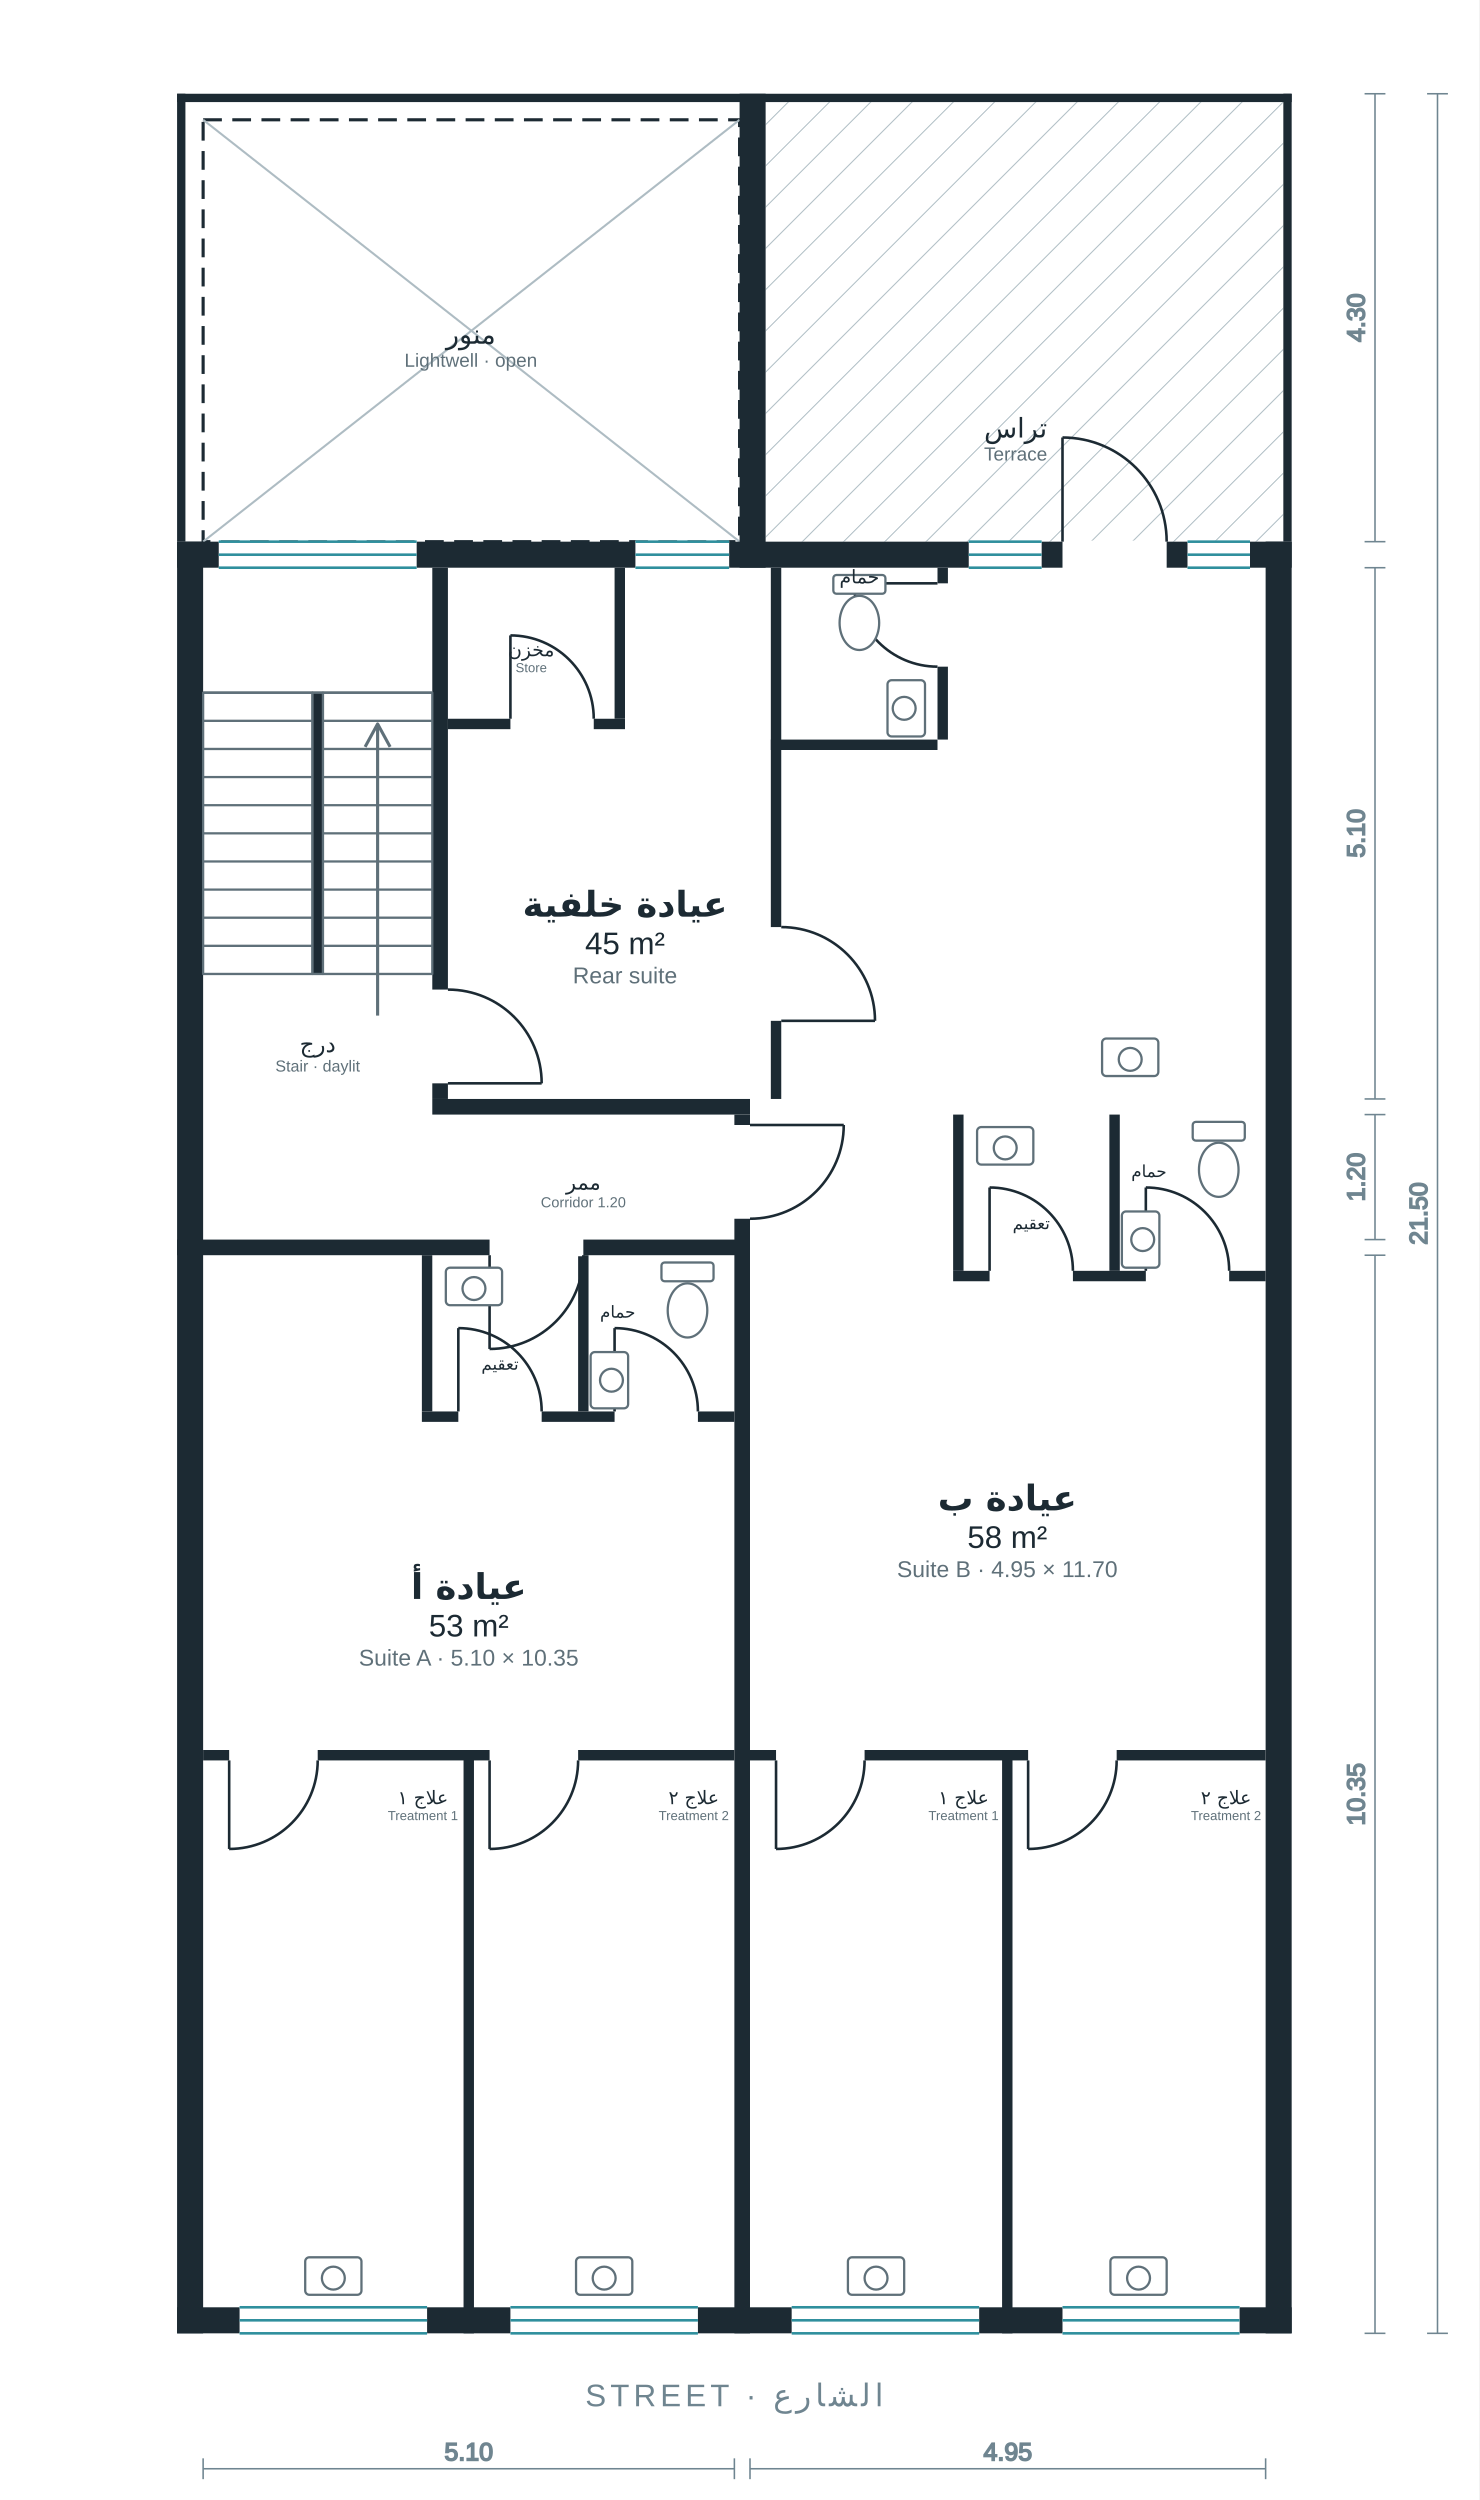
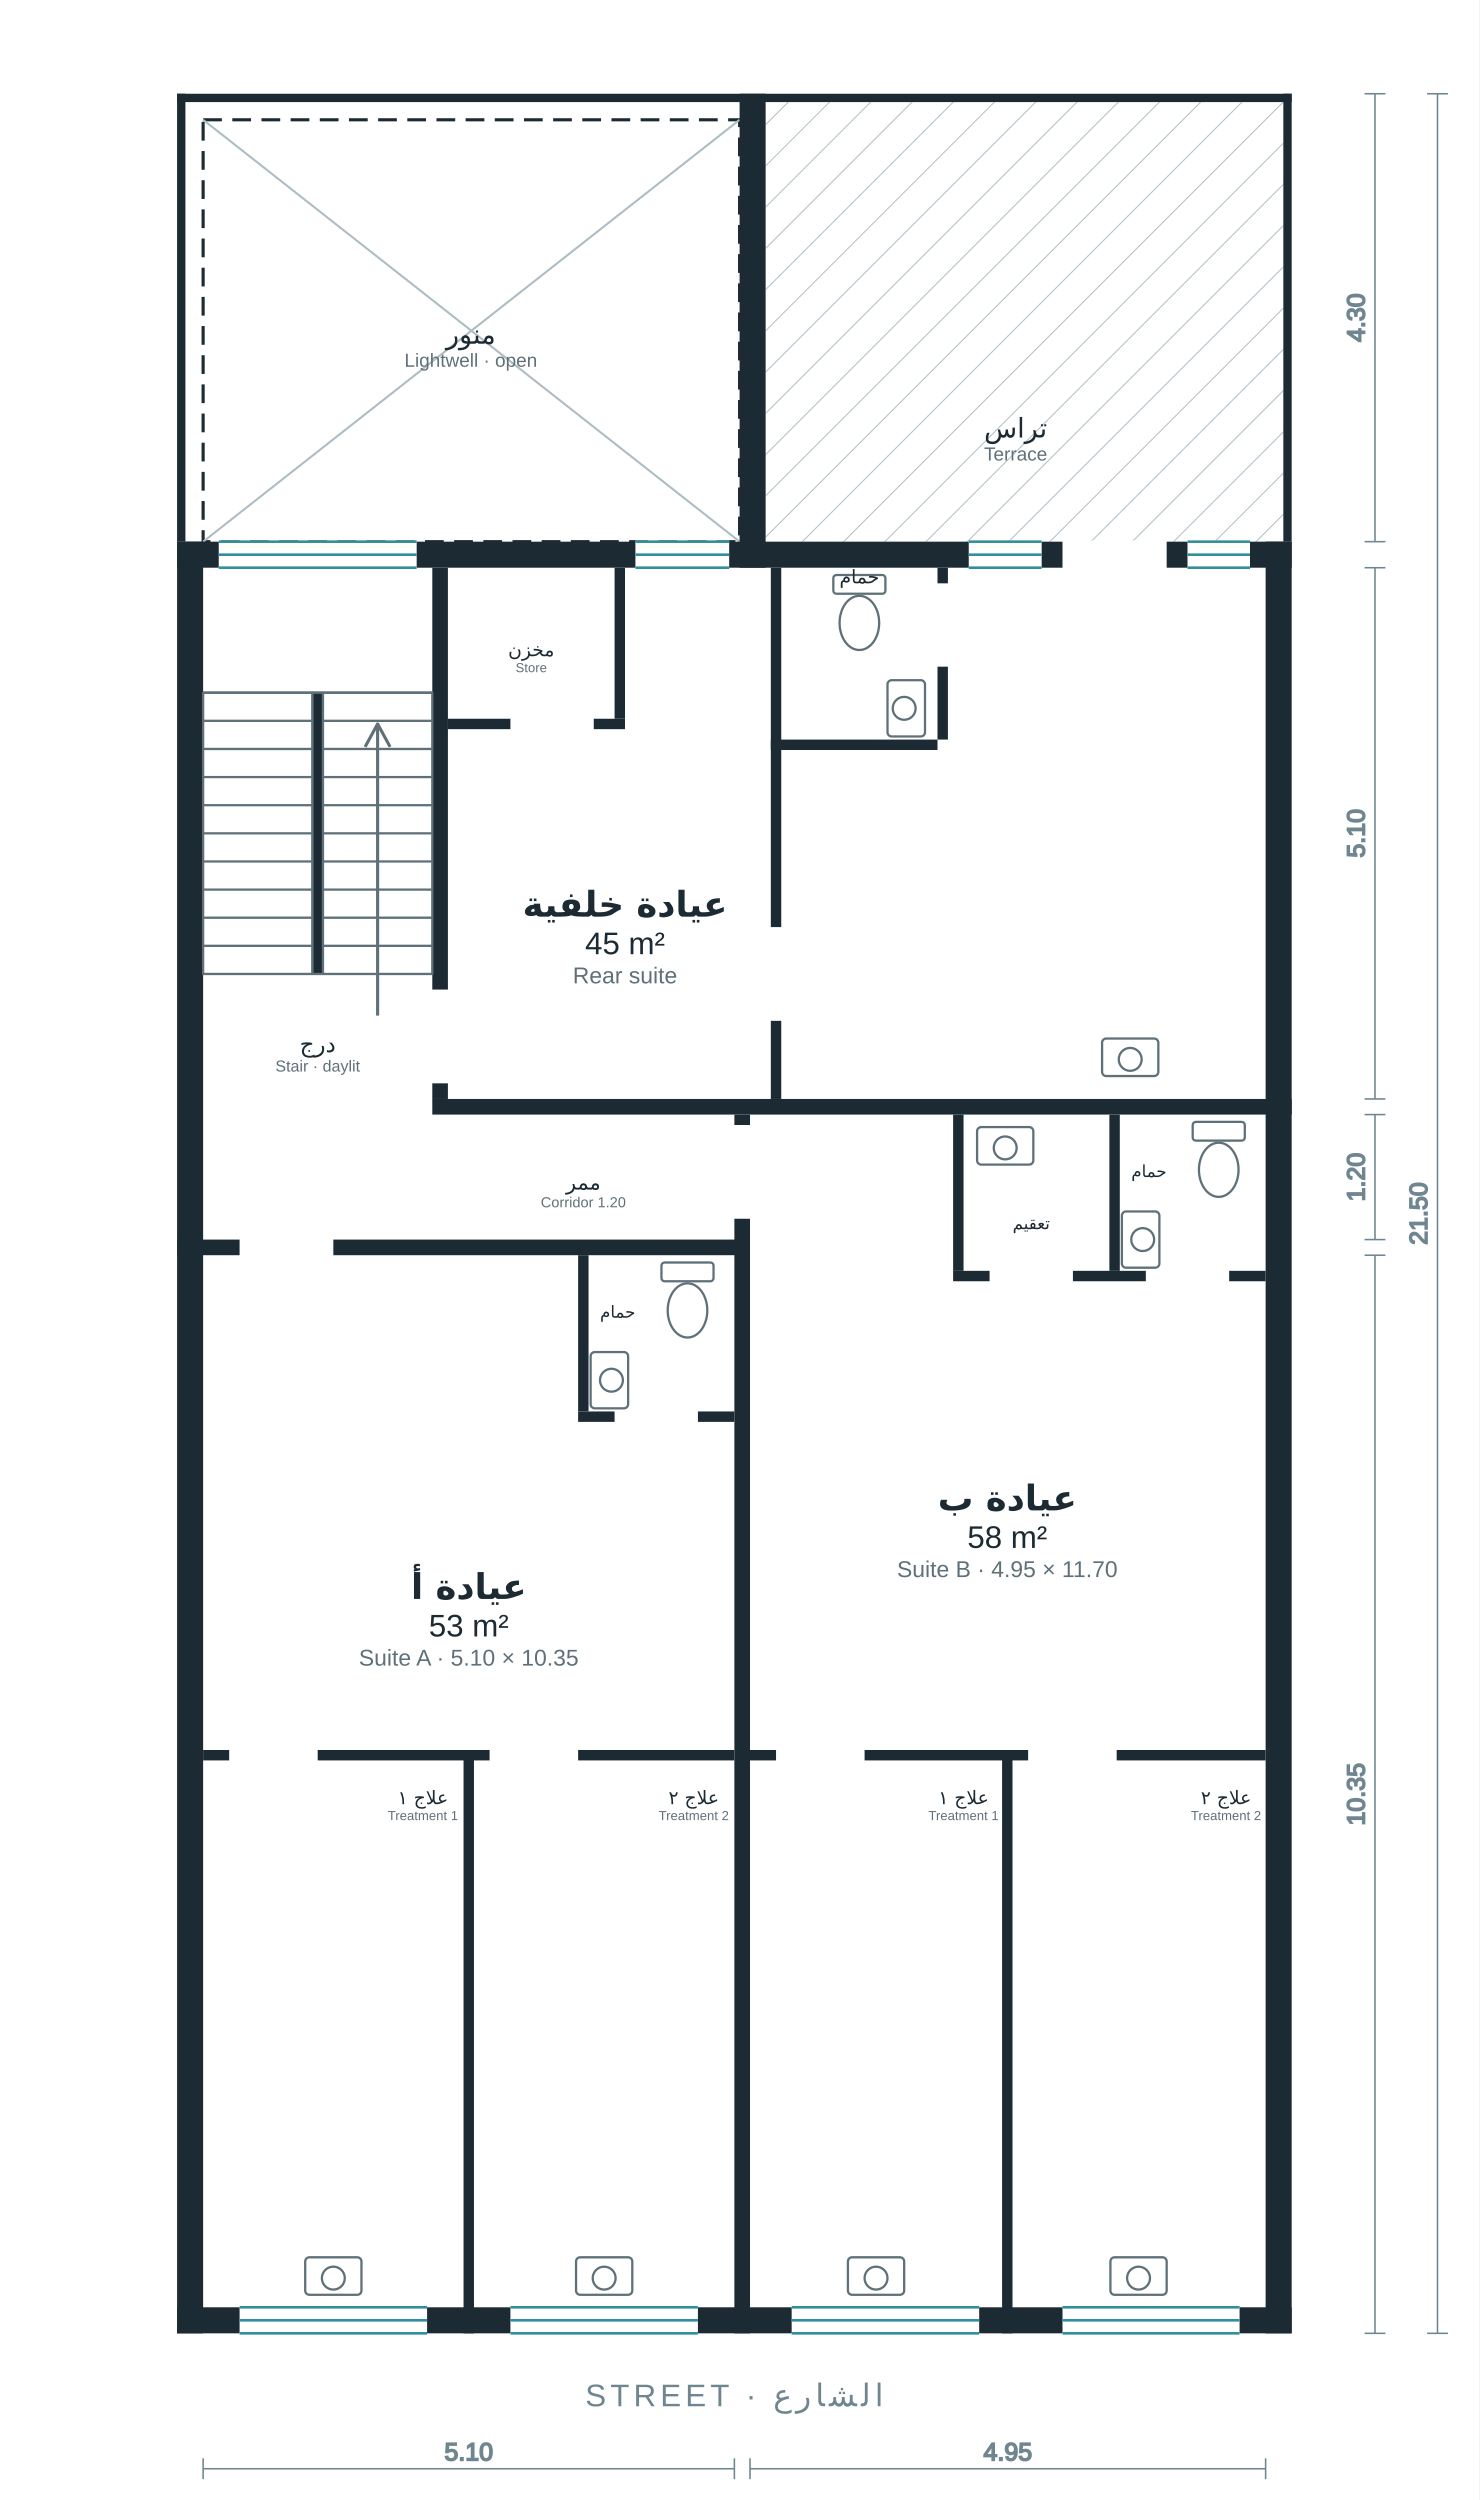
<svg xmlns="http://www.w3.org/2000/svg" viewBox="-170 -90 1420 2400" width="1420" height="2400" font-family="'IBM Plex Sans','IBM Plex Sans Arabic',-apple-system,'Helvetica Neue',Arial,sans-serif">
  <defs>
    <pattern id="terrace" width="28" height="28" patternUnits="userSpaceOnUse" patternTransform="rotate(45)">
      <line x1="0" y1="0" x2="0" y2="28" stroke="#b7c4ca" stroke-width="2" />
    </pattern>
    <pattern id="well" width="20" height="20" patternUnits="userSpaceOnUse">
      <line x1="0" y1="10" x2="20" y2="10" stroke="#b7c4ca" stroke-width="1.5" />
      <line x1="10" y1="0" x2="10" y2="20" stroke="#b7c4ca" stroke-width="1.5" />
    </pattern>
  </defs>
  <rect x="-170" y="-90" width="1420" height="2400" fill="#fff" />
  <g id="fill">
    <rect x="25" y="25" width="515" height="405" fill="#fff" stroke="#1c2a33" stroke-width="3" stroke-dasharray="18 10" />
    <line x1="25" y1="25" x2="540" y2="430" stroke="#aebcc3" stroke-width="2" />
    <line x1="540" y1="25" x2="25" y2="430" stroke="#aebcc3" stroke-width="2" />
    <rect x="565" y="8" width="497" height="422" fill="url(#terrace)" />
  </g>
  <g id="wall" fill="#1c2a33">
    <rect x="0" y="430" width="25" height="1720" />
    <rect x="1045" y="430" width="25" height="1720" />
    <rect x="0" y="430" width="1070" height="25" />
    <rect x="0" y="0" width="8" height="430" />
    <rect x="1062" y="0" width="8" height="430" />
    <rect x="0" y="0" width="1070" height="8" />
    <rect x="540" y="0" width="25" height="455" />
    <rect x="245" y="455" width="15" height="510" />
-     <rect x="245" y="965" width="305" height="15" />
+     <rect x="245" y="965" width="825" height="15" />
    <rect x="0" y="1100" width="550" height="15" />
    <rect x="535" y="980" width="15" height="1170" />
    <rect x="0" y="2125" width="1070" height="25" />
    <rect x="420" y="455" width="10" height="145" />
    <rect x="260" y="600" width="170" height="10" />
    <rect x="570" y="455" width="10" height="510" />
    <rect x="570" y="620" width="160" height="10" />
    <rect x="730" y="455" width="10" height="165" />
-     <rect x="235" y="1115" width="10" height="150" />
-     <rect x="235" y="1265" width="300" height="10" />
+     <rect x="385" y="1265" width="150" height="10" />
    <rect x="385" y="1115" width="10" height="150" />
    <rect x="25" y="1590" width="510" height="10" />
    <rect x="275" y="1590" width="10" height="560" />
    <rect x="745" y="980" width="10" height="150" />
    <rect x="745" y="1130" width="300" height="10" />
    <rect x="895" y="980" width="10" height="150" />
    <rect x="550" y="1590" width="495" height="10" />
    <rect x="792" y="1590" width="10" height="560" />
  </g>
  <g id="open" fill="#fff">
    <rect x="40" y="429" width="190" height="27" />
    <rect x="440" y="429" width="90" height="27" />
    <rect x="760" y="429" width="70" height="27" />
    <rect x="850" y="429" width="100" height="27" />
    <rect x="970" y="429" width="60" height="27" />
    <rect x="60" y="2124" width="180" height="27" />
    <rect x="320" y="2124" width="180" height="27" />
    <rect x="590" y="2124" width="180" height="27" />
    <rect x="850" y="2124" width="170" height="27" />
    <rect x="244" y="860" width="17" height="90" />
    <rect x="320" y="599" width="80" height="12" />
    <rect x="569" y="800" width="12" height="90" />
    <rect x="729" y="470" width="12" height="80" />
-     <rect x="300" y="1099" width="90" height="17" />
-     <rect x="270" y="1264" width="80" height="12" />
+     <rect x="60" y="1099" width="90" height="17" />
    <rect x="420" y="1264" width="80" height="12" />
    <rect x="50" y="1589" width="85" height="12" />
    <rect x="300" y="1589" width="85" height="12" />
    <rect x="534" y="990" width="17" height="90" />
    <rect x="780" y="1129" width="80" height="12" />
    <rect x="930" y="1129" width="80" height="12" />
    <rect x="575" y="1589" width="85" height="12" />
    <rect x="817" y="1589" width="85" height="12" />
  </g>
  <g id="glass" fill="none" stroke="#2f8f9d" stroke-width="2.5">
    <line x1="40" y1="430" x2="230" y2="430" />
    <line x1="40" y1="442.5" x2="230" y2="442.5" />
    <line x1="40" y1="455" x2="230" y2="455" />
    <line x1="440" y1="430" x2="530" y2="430" />
    <line x1="440" y1="442.5" x2="530" y2="442.5" />
    <line x1="440" y1="455" x2="530" y2="455" />
    <line x1="760" y1="430" x2="830" y2="430" />
    <line x1="760" y1="442.5" x2="830" y2="442.5" />
    <line x1="760" y1="455" x2="830" y2="455" />
    <line x1="970" y1="430" x2="1030" y2="430" />
    <line x1="970" y1="442.5" x2="1030" y2="442.5" />
    <line x1="970" y1="455" x2="1030" y2="455" />
    <line x1="60" y1="2125" x2="240" y2="2125" />
    <line x1="60" y1="2137.5" x2="240" y2="2137.5" />
    <line x1="60" y1="2150" x2="240" y2="2150" />
    <line x1="320" y1="2125" x2="500" y2="2125" />
    <line x1="320" y1="2137.5" x2="500" y2="2137.5" />
    <line x1="320" y1="2150" x2="500" y2="2150" />
    <line x1="590" y1="2125" x2="770" y2="2125" />
    <line x1="590" y1="2137.5" x2="770" y2="2137.5" />
    <line x1="590" y1="2150" x2="770" y2="2150" />
    <line x1="850" y1="2125" x2="1020" y2="2125" />
    <line x1="850" y1="2137.5" x2="1020" y2="2137.5" />
    <line x1="850" y1="2150" x2="1020" y2="2150" />
-   </g>
-   <g id="door" fill="none" stroke="#1c2a33" stroke-width="2.5">
-     <line x1="850" y1="430" x2="850" y2="330" />
-     <path d="M850 330 A100 100 0 0 1 950 430" />
-     <line x1="260" y1="950" x2="350" y2="950" />
-     <path d="M350 950 A90 90 0 0 0 260 860" />
-     <line x1="320" y1="600" x2="320" y2="520" />
-     <path d="M320 520 A80 80 0 0 1 400 600" />
-     <line x1="580" y1="890" x2="670" y2="890" />
-     <path d="M670 890 A90 90 0 0 0 580 800" />
-     <line x1="730" y1="470" x2="650" y2="470" />
-     <path d="M650 470 A80 80 0 0 0 730 550" />
-     <line x1="300" y1="1115" x2="300" y2="1205" />
-     <path d="M300 1205 A90 90 0 0 0 390 1115" />
-     <line x1="270" y1="1265" x2="270" y2="1185" />
-     <path d="M270 1185 A80 80 0 0 1 350 1265" />
-     <line x1="420" y1="1265" x2="420" y2="1185" />
-     <path d="M420 1185 A80 80 0 0 1 500 1265" />
-     <line x1="50" y1="1600" x2="50" y2="1685" />
-     <path d="M50 1685 A85 85 0 0 0 135 1600" />
-     <line x1="300" y1="1600" x2="300" y2="1685" />
-     <path d="M300 1685 A85 85 0 0 0 385 1600" />
-     <line x1="550" y1="990" x2="640" y2="990" />
-     <path d="M640 990 A90 90 0 0 1 550 1080" />
-     <line x1="780" y1="1130" x2="780" y2="1050" />
-     <path d="M780 1050 A80 80 0 0 1 860 1130" />
-     <line x1="930" y1="1130" x2="930" y2="1050" />
-     <path d="M930 1050 A80 80 0 0 1 1010 1130" />
-     <line x1="575" y1="1600" x2="575" y2="1685" />
-     <path d="M575 1685 A85 85 0 0 0 660 1600" />
-     <line x1="817" y1="1600" x2="817" y2="1685" />
-     <path d="M817 1685 A85 85 0 0 0 902 1600" />
  </g>
  <g id="furn" fill="#fff" stroke="#5f7079" stroke-width="2.2" stroke-linejoin="round">
    <rect x="25.0" y="575" width="105.0" height="270" fill="none" />
    <line x1="25.0" y1="602" x2="130.0" y2="602" />
    <line x1="25.0" y1="629" x2="130.0" y2="629" />
    <line x1="25.0" y1="656" x2="130.0" y2="656" />
    <line x1="25.0" y1="683" x2="130.0" y2="683" />
    <line x1="25.0" y1="710" x2="130.0" y2="710" />
    <line x1="25.0" y1="737" x2="130.0" y2="737" />
    <line x1="25.0" y1="764" x2="130.0" y2="764" />
    <line x1="25.0" y1="791" x2="130.0" y2="791" />
    <line x1="25.0" y1="818" x2="130.0" y2="818" />
    <rect x="140.0" y="575" width="105.0" height="270" fill="none" />
    <line x1="140.0" y1="602" x2="245.0" y2="602" />
    <line x1="140.0" y1="629" x2="245.0" y2="629" />
    <line x1="140.0" y1="656" x2="245.0" y2="656" />
    <line x1="140.0" y1="683" x2="245.0" y2="683" />
    <line x1="140.0" y1="710" x2="245.0" y2="710" />
    <line x1="140.0" y1="737" x2="245.0" y2="737" />
    <line x1="140.0" y1="764" x2="245.0" y2="764" />
    <line x1="140.0" y1="791" x2="245.0" y2="791" />
    <line x1="140.0" y1="818" x2="245.0" y2="818" />
    <line x1="25" y1="575" x2="245" y2="575" />
    <rect x="130.0" y="575" width="10" height="270" fill="#1c2a33" />
    <line x1="192.5" y1="885" x2="192.5" y2="605" stroke-width="3" />
    <path d="M180.5 627 L192.5 605 L204.5 627" fill="none" stroke-width="3" />
    <g transform="translate(655 500) rotate(0)">
      <rect x="-25" y="-38" width="50" height="18" rx="3" />
      <ellipse cx="0" cy="8" rx="19" ry="26" />
    </g>
    <g transform="translate(700 590) rotate(90)">
      <rect x="-27" y="-18" width="54" height="36" rx="4" />
      <circle cx="0" cy="2" r="11" />
    </g>
    <g transform="translate(915 925) rotate(0)">
      <rect x="-27" y="-18" width="54" height="36" rx="4" />
      <circle cx="0" cy="2" r="11" />
    </g>
-     <g transform="translate(285 1145) rotate(0)">
-       <rect x="-27" y="-18" width="54" height="36" rx="4" />
-       <circle cx="0" cy="2" r="11" />
-     </g>
    <g transform="translate(490 1160) rotate(0)">
      <rect x="-25" y="-38" width="50" height="18" rx="3" />
      <ellipse cx="0" cy="8" rx="19" ry="26" />
    </g>
    <g transform="translate(415 1235) rotate(270)">
      <rect x="-27" y="-18" width="54" height="36" rx="4" />
      <circle cx="0" cy="2" r="11" />
    </g>
    <g transform="translate(150 2095) rotate(0)">
      <rect x="-27" y="-18" width="54" height="36" rx="4" />
      <circle cx="0" cy="2" r="11" />
    </g>
    <g transform="translate(410 2095) rotate(0)">
      <rect x="-27" y="-18" width="54" height="36" rx="4" />
      <circle cx="0" cy="2" r="11" />
    </g>
    <g transform="translate(795 1010) rotate(0)">
      <rect x="-27" y="-18" width="54" height="36" rx="4" />
      <circle cx="0" cy="2" r="11" />
    </g>
    <g transform="translate(1000 1025) rotate(0)">
      <rect x="-25" y="-38" width="50" height="18" rx="3" />
      <ellipse cx="0" cy="8" rx="19" ry="26" />
    </g>
    <g transform="translate(925 1100) rotate(270)">
      <rect x="-27" y="-18" width="54" height="36" rx="4" />
      <circle cx="0" cy="2" r="11" />
    </g>
    <g transform="translate(671 2095) rotate(0)">
      <rect x="-27" y="-18" width="54" height="36" rx="4" />
      <circle cx="0" cy="2" r="11" />
    </g>
    <g transform="translate(923 2095) rotate(0)">
      <rect x="-27" y="-18" width="54" height="36" rx="4" />
      <circle cx="0" cy="2" r="11" />
    </g>
  </g>
  <g id="text">
    <text x="135" y="920" font-size="22" font-weight="500" text-anchor="middle" fill="#1c2a33">درج</text>
    <text x="135" y="938.7" font-size="15.4" font-weight="400" text-anchor="middle" fill="#5f7079">Stair · daylit</text>
    <text x="390" y="1052" font-size="20" font-weight="500" text-anchor="middle" fill="#1c2a33">ممر</text>
    <text x="390" y="1069.0" font-size="14.0" font-weight="400" text-anchor="middle" fill="#5f7079">Corridor 1.20</text>
    <text x="430" y="790" font-size="34" font-weight="600" text-anchor="middle" fill="#1c2a33">عيادة خلفية</text>
    <text x="430" y="826" font-size="30" font-weight="500" text-anchor="middle" fill="#1c2a33">45 m²</text>
    <text x="430" y="854" font-size="22" font-weight="400" text-anchor="middle" fill="#5f7079">Rear suite</text>
    <text x="340" y="540" font-size="18" font-weight="500" text-anchor="middle" fill="#1c2a33">مخزن</text>
    <text x="340" y="555.3" font-size="12.6" font-weight="400" text-anchor="middle" fill="#5f7079">Store</text>
    <text x="655" y="470" font-size="18" font-weight="500" text-anchor="middle" fill="#1c2a33">حمام</text>
    <text x="805" y="330" font-size="26" font-weight="500" text-anchor="middle" fill="#1c2a33">تراس</text>
    <text x="805" y="352.1" font-size="18.2" font-weight="400" text-anchor="middle" fill="#5f7079">Terrace</text>
    <text x="282" y="240" font-size="26" font-weight="500" text-anchor="middle" fill="#1c2a33">منور</text>
    <text x="282" y="262.1" font-size="18.2" font-weight="400" text-anchor="middle" fill="#5f7079">Lightwell · open</text>
-     <text x="310" y="1225" font-size="16" font-weight="500" text-anchor="middle" fill="#1c2a33">تعقيم</text>
    <text x="423" y="1175" font-size="16" font-weight="500" text-anchor="middle" fill="#1c2a33">حمام</text>
    <text x="236" y="1642" font-size="18" font-weight="500" text-anchor="middle" fill="#1c2a33">علاج ١</text>
    <text x="236" y="1657.3" font-size="12.6" font-weight="400" text-anchor="middle" fill="#5f7079">Treatment 1</text>
    <text x="496" y="1642" font-size="18" font-weight="500" text-anchor="middle" fill="#1c2a33">علاج ٢</text>
    <text x="496" y="1657.3" font-size="12.6" font-weight="400" text-anchor="middle" fill="#5f7079">Treatment 2</text>
    <text x="280" y="1445" font-size="34" font-weight="600" text-anchor="middle" fill="#1c2a33">عيادة أ</text>
    <text x="280" y="1481" font-size="30" font-weight="500" text-anchor="middle" fill="#1c2a33">53 m²</text>
    <text x="280" y="1509" font-size="22" font-weight="400" text-anchor="middle" fill="#5f7079">Suite A · 5.10 × 10.35</text>
    <text x="820" y="1090" font-size="16" font-weight="500" text-anchor="middle" fill="#1c2a33">تعقيم</text>
    <text x="933" y="1040" font-size="16" font-weight="500" text-anchor="middle" fill="#1c2a33">حمام</text>
    <text x="755" y="1642" font-size="18" font-weight="500" text-anchor="middle" fill="#1c2a33">علاج ١</text>
    <text x="755" y="1657.3" font-size="12.6" font-weight="400" text-anchor="middle" fill="#5f7079">Treatment 1</text>
    <text x="1007" y="1642" font-size="18" font-weight="500" text-anchor="middle" fill="#1c2a33">علاج ٢</text>
    <text x="1007" y="1657.3" font-size="12.6" font-weight="400" text-anchor="middle" fill="#5f7079">Treatment 2</text>
    <text x="797" y="1360" font-size="34" font-weight="600" text-anchor="middle" fill="#1c2a33">عيادة ب</text>
    <text x="797" y="1396" font-size="30" font-weight="500" text-anchor="middle" fill="#1c2a33">58 m²</text>
    <text x="797" y="1424" font-size="22" font-weight="400" text-anchor="middle" fill="#5f7079">Suite B · 4.95 × 11.70</text>
  </g>
  <g id="dim" fill="#6f8590" stroke="#6f8590" stroke-width="1.5">
    <line x1="0" y1="2340" x2="1070" y2="2340" />
    <line x1="0" y1="2330" x2="0" y2="2350" />
    <line x1="1070" y1="2330" x2="1070" y2="2350" />
    <text x="535.0" y="2332" font-size="24" text-anchor="middle">10.70</text>
    <line x1="25" y1="2280" x2="535" y2="2280" />
    <line x1="25" y1="2270" x2="25" y2="2290" />
    <line x1="535" y1="2270" x2="535" y2="2290" />
    <text x="280.0" y="2272" font-size="24" text-anchor="middle">5.10</text>
    <line x1="550" y1="2280" x2="1045" y2="2280" />
    <line x1="550" y1="2270" x2="550" y2="2290" />
    <line x1="1045" y1="2270" x2="1045" y2="2290" />
    <text x="797.5" y="2272" font-size="24" text-anchor="middle">4.95</text>
    <line x1="1210" y1="0" x2="1210" y2="2150" />
    <line x1="1200" y1="0" x2="1220" y2="0" />
    <line x1="1200" y1="2150" x2="1220" y2="2150" />
    <text x="1200" y="1075.0" font-size="24" text-anchor="middle" transform="rotate(-90 1200 1075.0)">21.50</text>
    <line x1="1150" y1="0" x2="1150" y2="430" />
    <line x1="1140" y1="0" x2="1160" y2="0" />
    <line x1="1140" y1="430" x2="1160" y2="430" />
    <text x="1140" y="215.0" font-size="24" text-anchor="middle" transform="rotate(-90 1140 215.0)">4.30</text>
    <line x1="1150" y1="455" x2="1150" y2="965" />
    <line x1="1140" y1="455" x2="1160" y2="455" />
    <line x1="1140" y1="965" x2="1160" y2="965" />
    <text x="1140" y="710.0" font-size="24" text-anchor="middle" transform="rotate(-90 1140 710.0)">5.10</text>
    <line x1="1150" y1="980" x2="1150" y2="1100" />
    <line x1="1140" y1="980" x2="1160" y2="980" />
    <line x1="1140" y1="1100" x2="1160" y2="1100" />
    <text x="1140" y="1040.0" font-size="24" text-anchor="middle" transform="rotate(-90 1140 1040.0)">1.20</text>
    <line x1="1150" y1="1115" x2="1150" y2="2150" />
    <line x1="1140" y1="1115" x2="1160" y2="1115" />
    <line x1="1140" y1="2150" x2="1160" y2="2150" />
    <text x="1140" y="1632.5" font-size="24" text-anchor="middle" transform="rotate(-90 1140 1632.5)">10.35</text>
  </g>
  <text x="535.0" y="2220" font-size="30" font-weight="500" text-anchor="middle" fill="#6f8590" letter-spacing="4">STREET · الشارع</text>
</svg>
